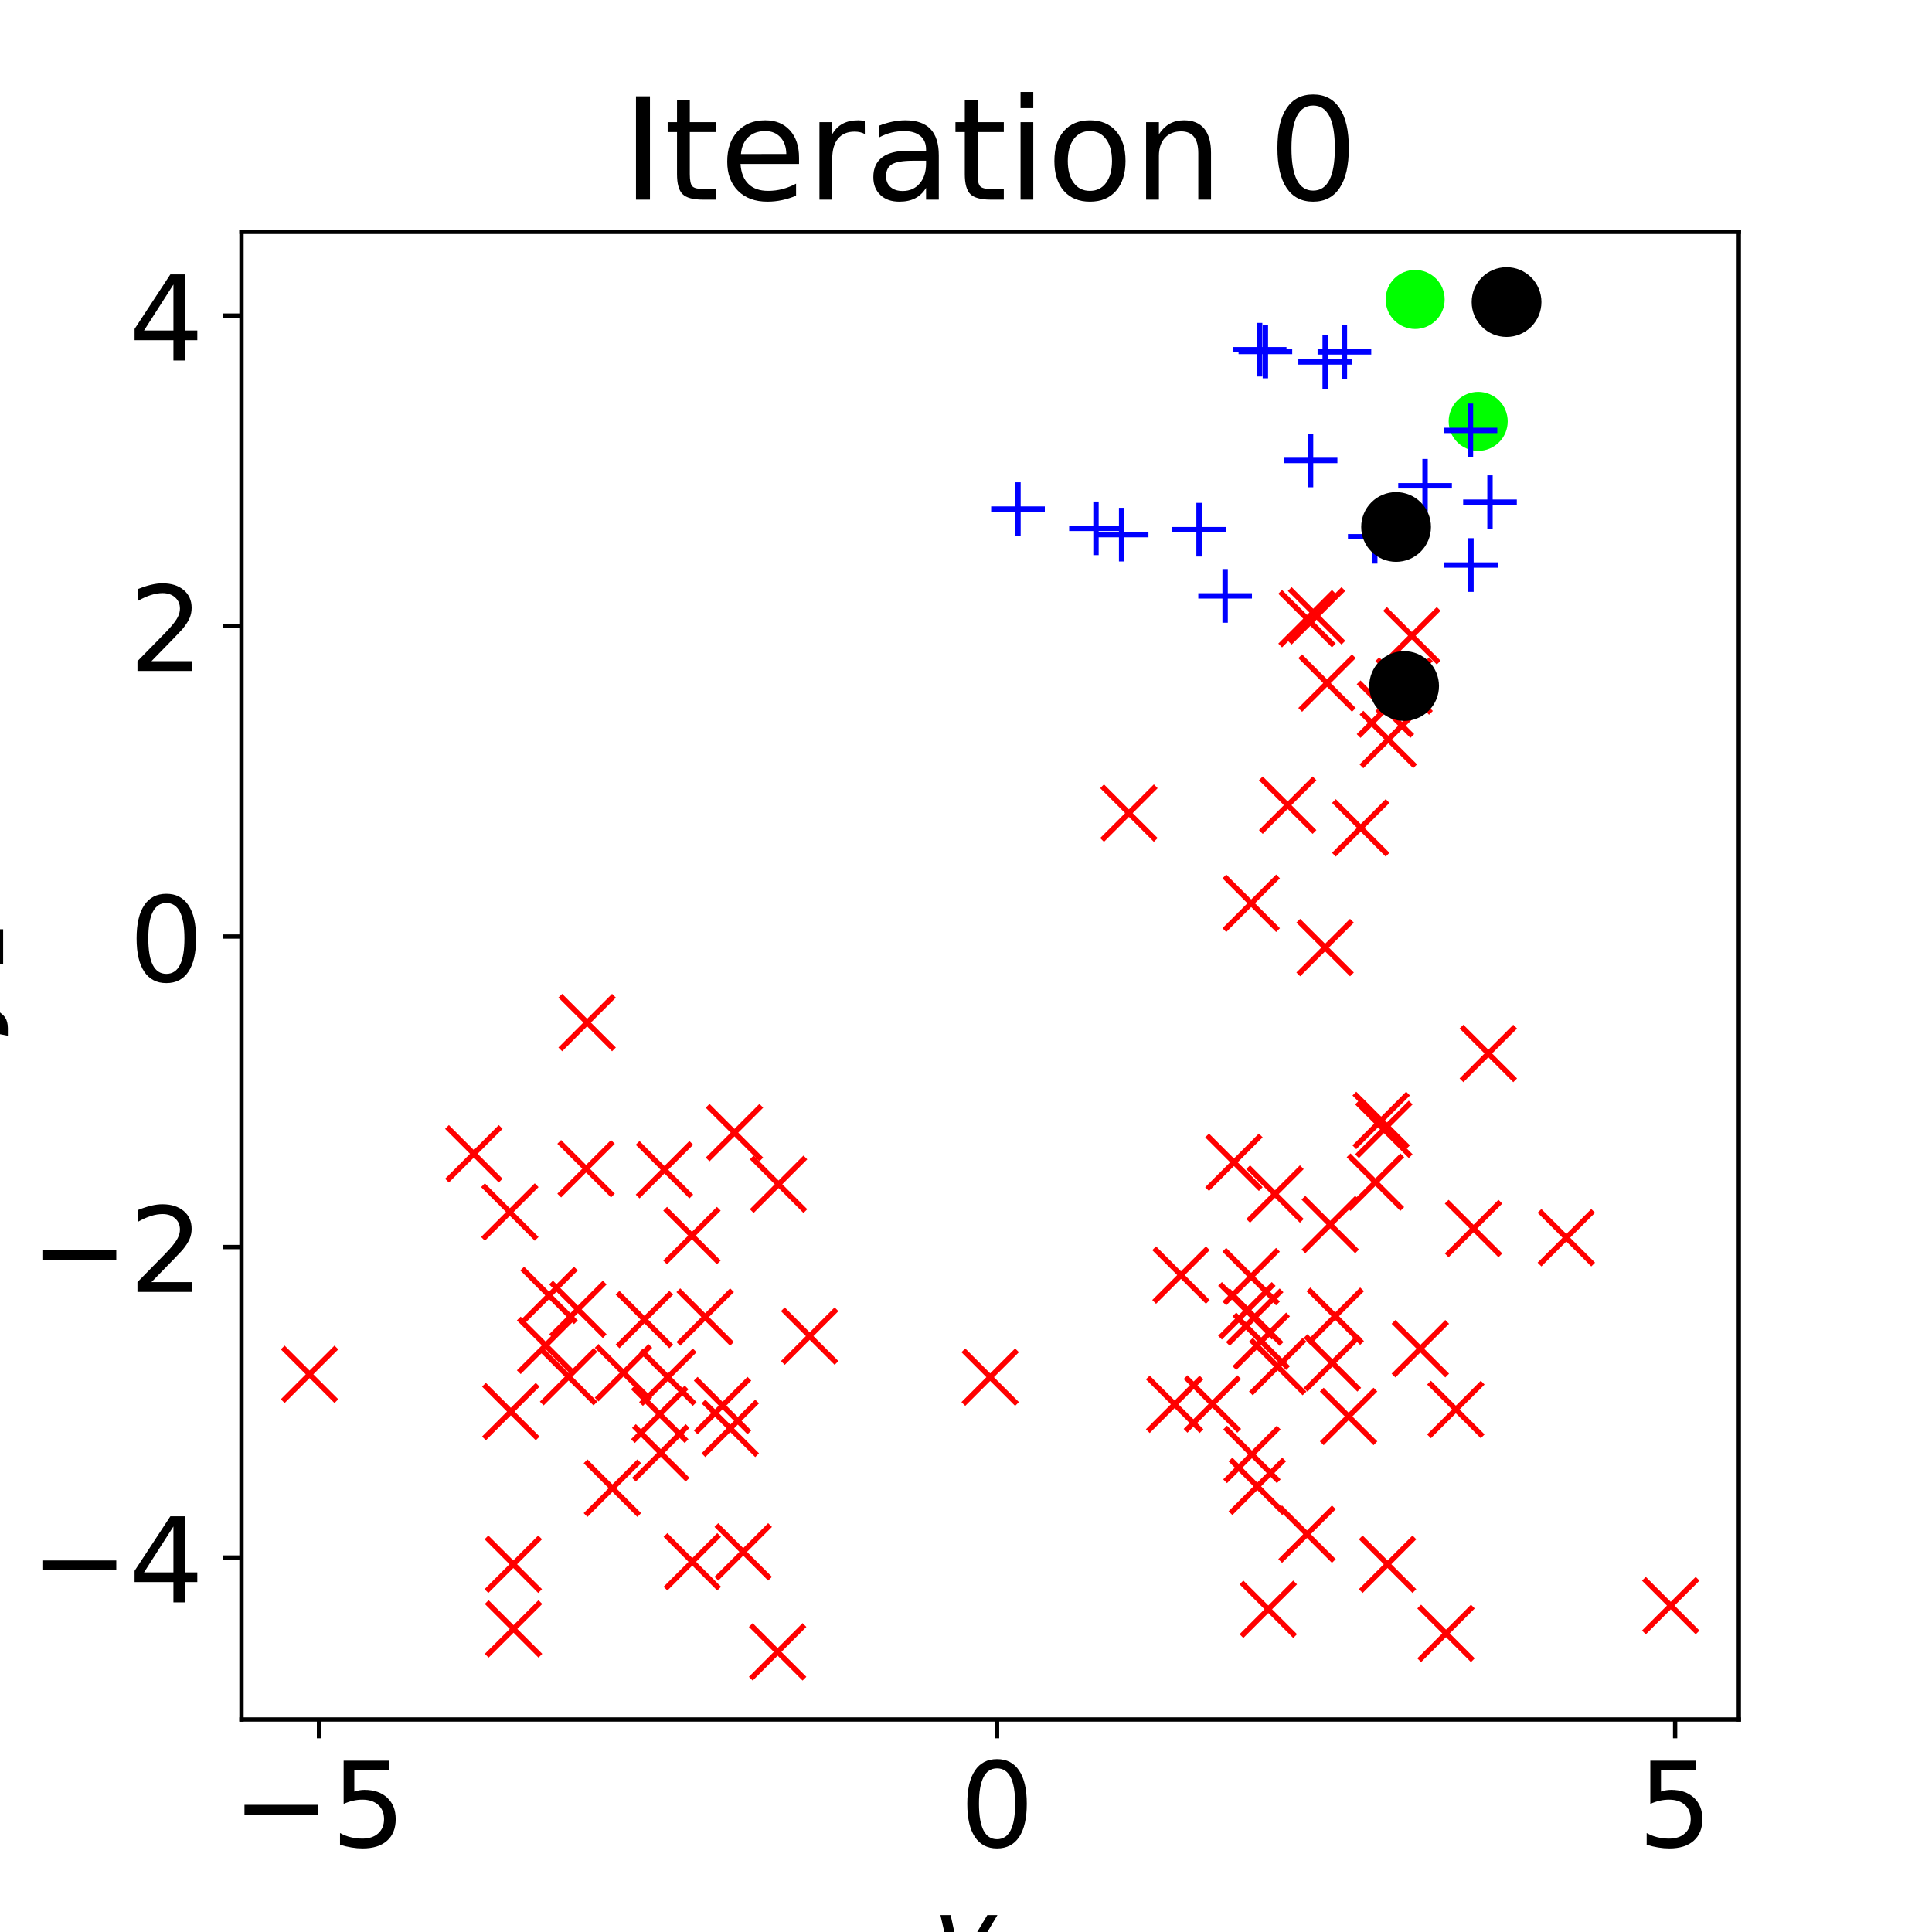
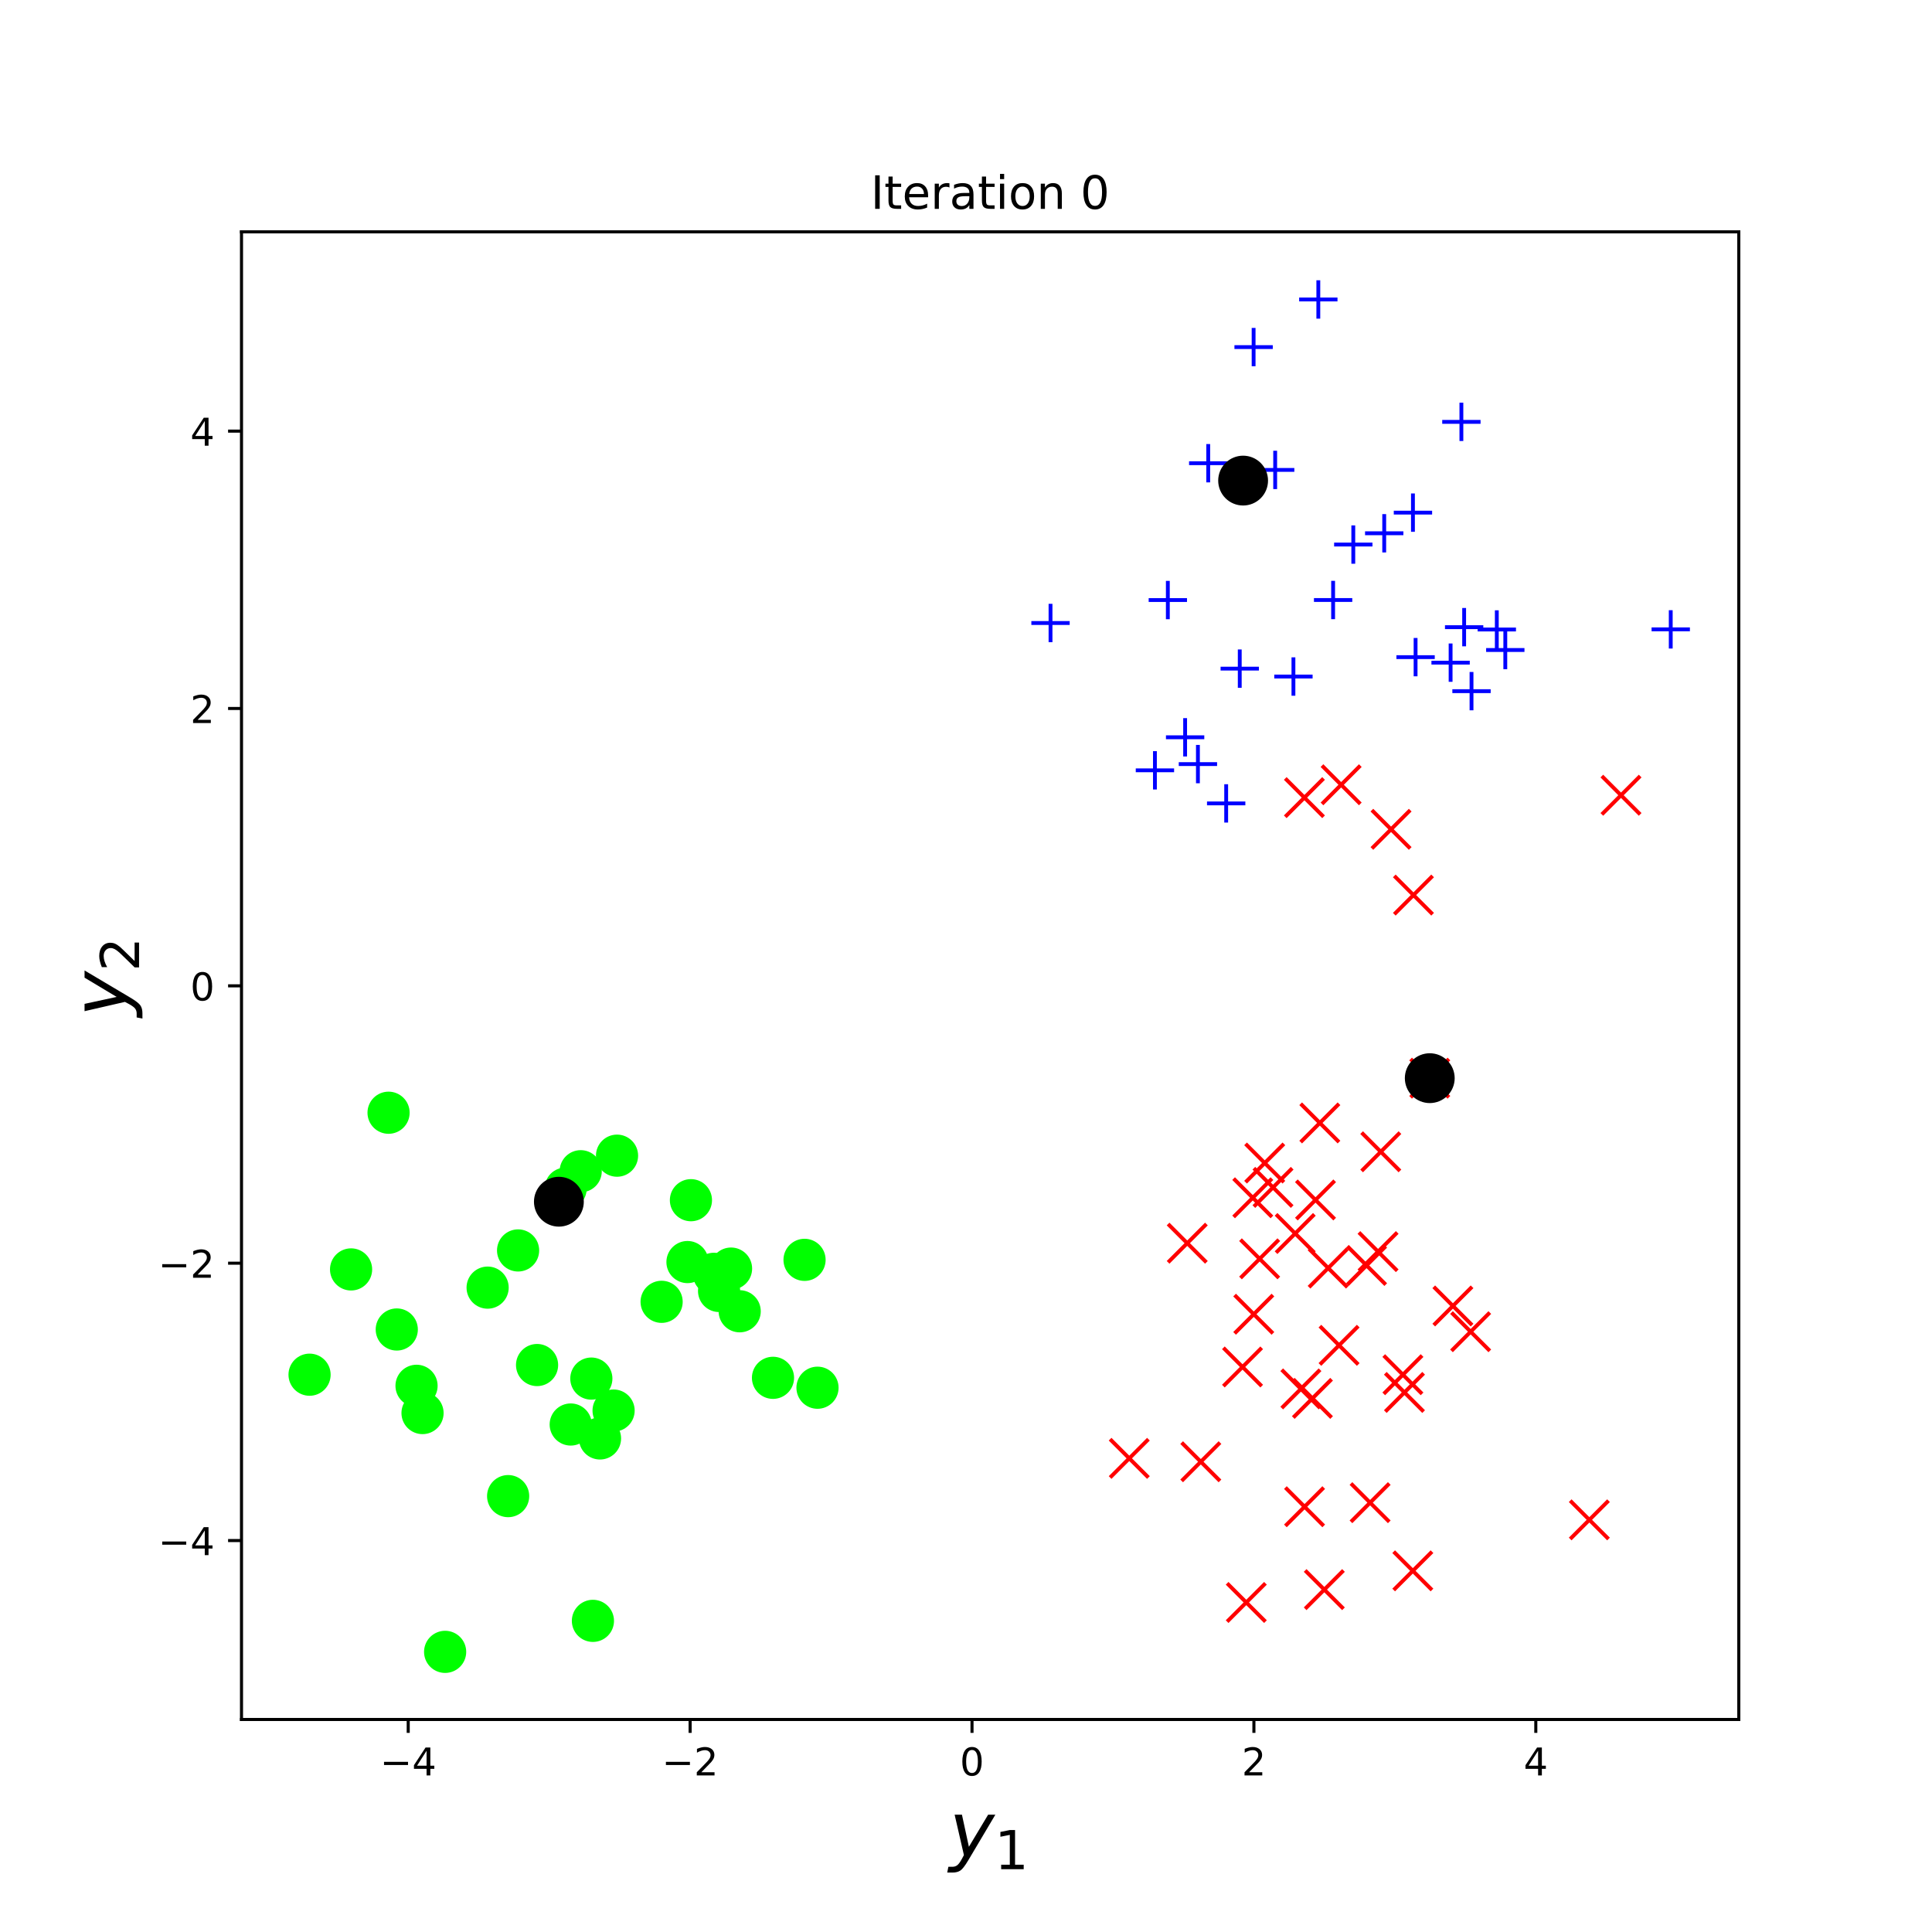
- <svg xmlns="http://www.w3.org/2000/svg" xmlns:xlink="http://www.w3.org/1999/xlink" width="360pt" height="360pt" viewBox="0 0 360 360" version="1.1">
+ <svg xmlns="http://www.w3.org/2000/svg" xmlns:xlink="http://www.w3.org/1999/xlink" width="504pt" height="504pt" viewBox="0 0 504 504" version="1.1">
  <defs>
    <style type="text/css">*{stroke-linejoin: round; stroke-linecap: butt}</style>
  </defs>
  <g id="figure_1">
    <g id="patch_1">
-       <path d="M 0 360  L 360 360  L 360 0  L 0 0  L 0 360  z " style="fill: none" />
+       <path d="M 0 504  L 504 504  L 504 0  L 0 0  L 0 504  z " style="fill: none" />
    </g>
    <g id="axes_1">
      <g id="patch_2">
-         <path d="M 45 320.4  L 324 320.4  L 324 43.2  L 45 43.2  L 45 320.4  z " style="fill: none" />
+         <path d="M 63 448.56  L 453.6 448.56  L 453.6 60.48  L 63 60.48  L 63 448.56  z " style="fill: none" />
      </g>
      <g id="matplotlib.axis_1">
        <g id="xtick_1">
          <g id="line2d_1">
            <defs>
-               <path id="mc9686adc6a" d="M 0 0  L 0 3.5  " style="stroke: #000000; stroke-width: 0.8" />
+               <path id="m68a449ca49" d="M 0 0  L 0 3.5  " style="stroke: #000000; stroke-width: 0.8" />
            </defs>
            <g>
-               <use xlink:href="#mc9686adc6a" x="59.441" y="320.4" style="stroke: #000000; stroke-width: 0.8" />
+               <use xlink:href="#m68a449ca49" x="106.492" y="448.56" style="stroke: #000000; stroke-width: 0.8" />
            </g>
          </g>
          <g id="text_1">
-             <g transform="translate(43.22472 344.1166) scale(0.22 -0.22)">
+             <g transform="translate(99.12061 463.1584) scale(0.1 -0.1)">
              <defs>
                <path id="DejaVuSans-2212" d="M 678 2272  L 4684 2272  L 4684 1741  L 678 1741  L 678 2272  z " transform="scale(0.015625)" />
-                 <path id="DejaVuSans-35" d="M 691 4666  L 3169 4666  L 3169 4134  L 1269 4134  L 1269 2991  Q 1406 3038 1543 3061  Q 1681 3084 1819 3084  Q 2600 3084 3056 2656  Q 3513 2228 3513 1497  Q 3513 744 3044 326  Q 2575 -91 1722 -91  Q 1428 -91 1123 -41  Q 819 9 494 109  L 494 744  Q 775 591 1075 516  Q 1375 441 1709 441  Q 2250 441 2565 725  Q 2881 1009 2881 1497  Q 2881 1984 2565 2268  Q 2250 2553 1709 2553  Q 1456 2553 1204 2497  Q 953 2441 691 2322  L 691 4666  z " transform="scale(0.015625)" />
+                 <path id="DejaVuSans-34" d="M 2419 4116  L 825 1625  L 2419 1625  L 2419 4116  z M 2253 4666  L 3047 4666  L 3047 1625  L 3713 1625  L 3713 1100  L 3047 1100  L 3047 0  L 2419 0  L 2419 1100  L 313 1100  L 313 1709  L 2253 4666  z " transform="scale(0.015625)" />
              </defs>
              <use xlink:href="#DejaVuSans-2212" />
-               <use xlink:href="#DejaVuSans-35" x="83.789" />
+               <use xlink:href="#DejaVuSans-34" x="83.789" />
            </g>
          </g>
        </g>
        <g id="xtick_2">
          <g id="line2d_2">
            <g>
-               <use xlink:href="#mc9686adc6a" x="185.788" y="320.4" style="stroke: #000000; stroke-width: 0.8" />
+               <use xlink:href="#m68a449ca49" x="180.03" y="448.56" style="stroke: #000000; stroke-width: 0.8" />
            </g>
          </g>
          <g id="text_2">
-             <g transform="translate(178.789 344.1166) scale(0.22 -0.22)">
+             <g transform="translate(172.6587 463.1584) scale(0.1 -0.1)">
+               <defs>
+                 <path id="DejaVuSans-32" d="M 1228 531  L 3431 531  L 3431 0  L 469 0  L 469 531  Q 828 903 1448 1529  Q 2069 2156 2228 2338  Q 2531 2678 2651 2914  Q 2772 3150 2772 3378  Q 2772 3750 2511 3984  Q 2250 4219 1831 4219  Q 1534 4219 1204 4116  Q 875 4013 500 3803  L 500 4441  Q 881 4594 1212 4672  Q 1544 4750 1819 4750  Q 2544 4750 2975 4387  Q 3406 4025 3406 3419  Q 3406 3131 3298 2873  Q 3191 2616 2906 2266  Q 2828 2175 2409 1742  Q 1991 1309 1228 531  z " transform="scale(0.015625)" />
+               </defs>
+               <use xlink:href="#DejaVuSans-2212" />
+               <use xlink:href="#DejaVuSans-32" x="83.789" />
+             </g>
+           </g>
+         </g>
+         <g id="xtick_3">
+           <g id="line2d_3">
+             <g>
+               <use xlink:href="#m68a449ca49" x="253.568" y="448.56" style="stroke: #000000; stroke-width: 0.8" />
+             </g>
+           </g>
+           <g id="text_3">
+             <g transform="translate(250.3866 463.1584) scale(0.1 -0.1)">
              <defs>
                <path id="DejaVuSans-30" d="M 2034 4250  Q 1547 4250 1301 3770  Q 1056 3291 1056 2328  Q 1056 1369 1301 889  Q 1547 409 2034 409  Q 2525 409 2770 889  Q 3016 1369 3016 2328  Q 3016 3291 2770 3770  Q 2525 4250 2034 4250  z M 2034 4750  Q 2819 4750 3233 4129  Q 3647 3509 3647 2328  Q 3647 1150 3233 529  Q 2819 -91 2034 -91  Q 1250 -91 836 529  Q 422 1150 422 2328  Q 422 3509 836 4129  Q 1250 4750 2034 4750  z " transform="scale(0.015625)" />
              </defs>
              <use xlink:href="#DejaVuSans-30" />
            </g>
          </g>
        </g>
-         <g id="xtick_3">
-           <g id="line2d_3">
-             <g>
-               <use xlink:href="#mc9686adc6a" x="312.134" y="320.4" style="stroke: #000000; stroke-width: 0.8" />
-             </g>
-           </g>
-           <g id="text_3">
-             <g transform="translate(305.1356 344.1166) scale(0.22 -0.22)">
-               <use xlink:href="#DejaVuSans-35" />
-             </g>
-           </g>
-         </g>
-         <g id="text_4">
-           <g transform="translate(173.8 367.8481) scale(0.2 -0.2)">
+         <g id="xtick_4">
+           <g id="line2d_4">
+             <g>
+               <use xlink:href="#m68a449ca49" x="327.106" y="448.56" style="stroke: #000000; stroke-width: 0.8" />
+             </g>
+           </g>
+           <g id="text_4">
+             <g transform="translate(323.9247 463.1584) scale(0.1 -0.1)">
+               <use xlink:href="#DejaVuSans-32" />
+             </g>
+           </g>
+         </g>
+         <g id="xtick_5">
+           <g id="line2d_5">
+             <g>
+               <use xlink:href="#m68a449ca49" x="400.644" y="448.56" style="stroke: #000000; stroke-width: 0.8" />
+             </g>
+           </g>
+           <g id="text_5">
+             <g transform="translate(397.4627 463.1584) scale(0.1 -0.1)">
+               <use xlink:href="#DejaVuSans-34" />
+             </g>
+           </g>
+         </g>
+         <g id="text_6">
+           <g transform="translate(247.6 484.3944) scale(0.2 -0.2)">
            <defs>
              <path id="DejaVuSans-Oblique-79" d="M 1588 -325  Q 1188 -997 936 -1164  Q 684 -1331 294 -1331  L -159 -1331  L -63 -850  L 269 -850  Q 509 -850 678 -719  Q 847 -588 1056 -206  L 1234 128  L 459 3500  L 1069 3500  L 1650 819  L 3256 3500  L 3859 3500  L 1588 -325  z " transform="scale(0.015625)" />
              <path id="DejaVuSans-31" d="M 794 531  L 1825 531  L 1825 4091  L 703 3866  L 703 4441  L 1819 4666  L 2450 4666  L 2450 531  L 3481 531  L 3481 0  L 794 0  L 794 531  z " transform="scale(0.015625)" />
            </defs>
            <use xlink:href="#DejaVuSans-Oblique-79" transform="translate(0 0.3125)" />
            <use xlink:href="#DejaVuSans-31" transform="translate(59.17969 -16.09375) scale(0.7)" />
          </g>
        </g>
      </g>
      <g id="matplotlib.axis_2">
        <g id="ytick_1">
-           <g id="line2d_4">
+           <g id="line2d_6">
            <defs>
-               <path id="md64acacab9" d="M 0 0  L -3.5 0  " style="stroke: #000000; stroke-width: 0.8" />
+               <path id="mbab96067d5" d="M 0 0  L -3.5 0  " style="stroke: #000000; stroke-width: 0.8" />
            </defs>
            <g>
-               <use xlink:href="#md64acacab9" x="45" y="290.222" style="stroke: #000000; stroke-width: 0.8" />
-             </g>
-           </g>
-           <g id="text_5">
-             <g transform="translate(5.567188 298.5804) scale(0.22 -0.22)">
-               <defs>
-                 <path id="DejaVuSans-34" d="M 2419 4116  L 825 1625  L 2419 1625  L 2419 4116  z M 2253 4666  L 3047 4666  L 3047 1625  L 3713 1625  L 3713 1100  L 3047 1100  L 3047 0  L 2419 0  L 2419 1100  L 313 1100  L 313 1709  L 2253 4666  z " transform="scale(0.015625)" />
-               </defs>
+               <use xlink:href="#mbab96067d5" x="63" y="401.885" style="stroke: #000000; stroke-width: 0.8" />
+             </g>
+           </g>
+           <g id="text_7">
+             <g transform="translate(41.25781 405.6845) scale(0.1 -0.1)">
              <use xlink:href="#DejaVuSans-2212" />
              <use xlink:href="#DejaVuSans-34" x="83.789" />
            </g>
          </g>
        </g>
        <g id="ytick_2">
-           <g id="line2d_5">
-             <g>
-               <use xlink:href="#md64acacab9" x="45" y="232.369" style="stroke: #000000; stroke-width: 0.8" />
-             </g>
-           </g>
-           <g id="text_6">
-             <g transform="translate(5.567188 240.727) scale(0.22 -0.22)">
-               <defs>
-                 <path id="DejaVuSans-32" d="M 1228 531  L 3431 531  L 3431 0  L 469 0  L 469 531  Q 828 903 1448 1529  Q 2069 2156 2228 2338  Q 2531 2678 2651 2914  Q 2772 3150 2772 3378  Q 2772 3750 2511 3984  Q 2250 4219 1831 4219  Q 1534 4219 1204 4116  Q 875 4013 500 3803  L 500 4441  Q 881 4594 1212 4672  Q 1544 4750 1819 4750  Q 2544 4750 2975 4387  Q 3406 4025 3406 3419  Q 3406 3131 3298 2873  Q 3191 2616 2906 2266  Q 2828 2175 2409 1742  Q 1991 1309 1228 531  z " transform="scale(0.015625)" />
-               </defs>
+           <g id="line2d_7">
+             <g>
+               <use xlink:href="#mbab96067d5" x="63" y="329.53" style="stroke: #000000; stroke-width: 0.8" />
+             </g>
+           </g>
+           <g id="text_8">
+             <g transform="translate(41.25781 333.3295) scale(0.1 -0.1)">
              <use xlink:href="#DejaVuSans-2212" />
              <use xlink:href="#DejaVuSans-32" x="83.789" />
            </g>
          </g>
        </g>
        <g id="ytick_3">
-           <g id="line2d_6">
-             <g>
-               <use xlink:href="#md64acacab9" x="45" y="174.515" style="stroke: #000000; stroke-width: 0.8" />
-             </g>
-           </g>
-           <g id="text_7">
-             <g transform="translate(24.0025 182.8737) scale(0.22 -0.22)">
+           <g id="line2d_8">
+             <g>
+               <use xlink:href="#mbab96067d5" x="63" y="257.175" style="stroke: #000000; stroke-width: 0.8" />
+             </g>
+           </g>
+           <g id="text_9">
+             <g transform="translate(49.6375 260.9744) scale(0.1 -0.1)">
              <use xlink:href="#DejaVuSans-30" />
            </g>
          </g>
        </g>
        <g id="ytick_4">
-           <g id="line2d_7">
-             <g>
-               <use xlink:href="#md64acacab9" x="45" y="116.662" style="stroke: #000000; stroke-width: 0.8" />
-             </g>
-           </g>
-           <g id="text_8">
-             <g transform="translate(24.0025 125.0204) scale(0.22 -0.22)">
+           <g id="line2d_9">
+             <g>
+               <use xlink:href="#mbab96067d5" x="63" y="184.82" style="stroke: #000000; stroke-width: 0.8" />
+             </g>
+           </g>
+           <g id="text_10">
+             <g transform="translate(49.6375 188.6193) scale(0.1 -0.1)">
              <use xlink:href="#DejaVuSans-32" />
            </g>
          </g>
        </g>
        <g id="ytick_5">
-           <g id="line2d_8">
-             <g>
-               <use xlink:href="#md64acacab9" x="45" y="58.809" style="stroke: #000000; stroke-width: 0.8" />
-             </g>
-           </g>
-           <g id="text_9">
-             <g transform="translate(24.0025 67.16709) scale(0.22 -0.22)">
+           <g id="line2d_10">
+             <g>
+               <use xlink:href="#mbab96067d5" x="63" y="112.465" style="stroke: #000000; stroke-width: 0.8" />
+             </g>
+           </g>
+           <g id="text_11">
+             <g transform="translate(49.6375 116.2642) scale(0.1 -0.1)">
              <use xlink:href="#DejaVuSans-34" />
            </g>
          </g>
        </g>
-         <g id="text_10">
-           <g transform="translate(-2.632812 192.5) rotate(-90) scale(0.2 -0.2)">
+         <g id="text_12">
+           <g transform="translate(33.05781 265.22) rotate(-90) scale(0.2 -0.2)">
            <use xlink:href="#DejaVuSans-Oblique-79" transform="translate(0 0.3125)" />
            <use xlink:href="#DejaVuSans-32" transform="translate(59.17969 -16.09375) scale(0.7)" />
          </g>
        </g>
      </g>
-       <g id="line2d_9">
-         <defs>
-           <path id="mb6b4293a25" d="M -5 5  L 5 -5  M -5 -5  L 5 5  " style="stroke: #ff0000" />
-         </defs>
-         <g clip-path="url(#pc8600e1169)">
-           <use xlink:href="#mb6b4293a25" x="261.636" y="127.83" style="fill: #ff0000; stroke: #ff0000" />
-           <use xlink:href="#mb6b4293a25" x="258.158" y="132.143" style="fill: #ff0000; stroke: #ff0000" />
-           <use xlink:href="#mb6b4293a25" x="210.356" y="151.513" style="fill: #ff0000; stroke: #ff0000" />
-           <use xlink:href="#mb6b4293a25" x="247.271" y="127.28" style="fill: #ff0000; stroke: #ff0000" />
-           <use xlink:href="#mb6b4293a25" x="245.322" y="114.757" style="fill: #ff0000; stroke: #ff0000" />
-           <use xlink:href="#mb6b4293a25" x="253.554" y="154.261" style="fill: #ff0000; stroke: #ff0000" />
-           <use xlink:href="#mb6b4293a25" x="243.54" y="115.281" style="fill: #ff0000; stroke: #ff0000" />
-           <use xlink:href="#mb6b4293a25" x="233.144" y="168.311" style="fill: #ff0000; stroke: #ff0000" />
-           <use xlink:href="#mb6b4293a25" x="258.686" y="137.788" style="fill: #ff0000; stroke: #ff0000" />
-           <use xlink:href="#mb6b4293a25" x="239.939" y="150.033" style="fill: #ff0000; stroke: #ff0000" />
-           <use xlink:href="#mb6b4293a25" x="263.077" y="118.462" style="fill: #ff0000; stroke: #ff0000" />
-           <use xlink:href="#mb6b4293a25" x="123.812" y="217.96" style="fill: #ff0000; stroke: #ff0000" />
-           <use xlink:href="#mb6b4293a25" x="102.306" y="241.382" style="fill: #ff0000; stroke: #ff0000" />
-           <use xlink:href="#mb6b4293a25" x="144.901" y="307.8" style="fill: #ff0000; stroke: #ff0000" />
-           <use xlink:href="#mb6b4293a25" x="95.644" y="291.47" style="fill: #ff0000; stroke: #ff0000" />
-           <use xlink:href="#mb6b4293a25" x="131.397" y="245.411" style="fill: #ff0000; stroke: #ff0000" />
-           <use xlink:href="#mb6b4293a25" x="136.076" y="266.155" style="fill: #ff0000; stroke: #ff0000" />
-           <use xlink:href="#mb6b4293a25" x="122.932" y="263.53" style="fill: #ff0000; stroke: #ff0000" />
-           <use xlink:href="#mb6b4293a25" x="88.292" y="214.993" style="fill: #ff0000; stroke: #ff0000" />
-           <use xlink:href="#mb6b4293a25" x="114.112" y="277.297" style="fill: #ff0000; stroke: #ff0000" />
-           <use xlink:href="#mb6b4293a25" x="136.856" y="211.048" style="fill: #ff0000; stroke: #ff0000" />
-           <use xlink:href="#mb6b4293a25" x="150.872" y="248.964" style="fill: #ff0000; stroke: #ff0000" />
-           <use xlink:href="#mb6b4293a25" x="116.173" y="255.789" style="fill: #ff0000; stroke: #ff0000" />
-           <use xlink:href="#mb6b4293a25" x="94.995" y="225.846" style="fill: #ff0000; stroke: #ff0000" />
-           <use xlink:href="#mb6b4293a25" x="109.403" y="190.54" style="fill: #ff0000; stroke: #ff0000" />
-           <use xlink:href="#mb6b4293a25" x="134.636" y="261.907" style="fill: #ff0000; stroke: #ff0000" />
-           <use xlink:href="#mb6b4293a25" x="123.122" y="270.72" style="fill: #ff0000; stroke: #ff0000" />
-           <use xlink:href="#mb6b4293a25" x="107.68" y="243.982" style="fill: #ff0000; stroke: #ff0000" />
-           <use xlink:href="#mb6b4293a25" x="129.002" y="291.018" style="fill: #ff0000; stroke: #ff0000" />
-           <use xlink:href="#mb6b4293a25" x="101.668" y="250.689" style="fill: #ff0000; stroke: #ff0000" />
-           <use xlink:href="#mb6b4293a25" x="95.182" y="263.027" style="fill: #ff0000; stroke: #ff0000" />
-           <use xlink:href="#mb6b4293a25" x="57.682" y="256.084" style="fill: #ff0000; stroke: #ff0000" />
-           <use xlink:href="#mb6b4293a25" x="105.947" y="256.53" style="fill: #ff0000; stroke: #ff0000" />
-           <use xlink:href="#mb6b4293a25" x="120.073" y="245.883" style="fill: #ff0000; stroke: #ff0000" />
-           <use xlink:href="#mb6b4293a25" x="109.203" y="217.775" style="fill: #ff0000; stroke: #ff0000" />
-           <use xlink:href="#mb6b4293a25" x="184.504" y="256.614" style="fill: #ff0000; stroke: #ff0000" />
-           <use xlink:href="#mb6b4293a25" x="138.487" y="289.168" style="fill: #ff0000; stroke: #ff0000" />
-           <use xlink:href="#mb6b4293a25" x="145.071" y="220.672" style="fill: #ff0000; stroke: #ff0000" />
-           <use xlink:href="#mb6b4293a25" x="95.691" y="303.522" style="fill: #ff0000; stroke: #ff0000" />
-           <use xlink:href="#mb6b4293a25" x="128.937" y="230.235" style="fill: #ff0000; stroke: #ff0000" />
-           <use xlink:href="#mb6b4293a25" x="124.442" y="256.62" style="fill: #ff0000; stroke: #ff0000" />
-           <use xlink:href="#mb6b4293a25" x="218.877" y="261.674" style="fill: #ff0000; stroke: #ff0000" />
-           <use xlink:href="#mb6b4293a25" x="243.542" y="285.868" style="fill: #ff0000; stroke: #ff0000" />
-           <use xlink:href="#mb6b4293a25" x="274.57" y="228.919" style="fill: #ff0000; stroke: #ff0000" />
-           <use xlink:href="#mb6b4293a25" x="248.802" y="245.255" style="fill: #ff0000; stroke: #ff0000" />
-           <use xlink:href="#mb6b4293a25" x="264.661" y="251.314" style="fill: #ff0000; stroke: #ff0000" />
-           <use xlink:href="#mb6b4293a25" x="220.057" y="237.594" style="fill: #ff0000; stroke: #ff0000" />
-           <use xlink:href="#mb6b4293a25" x="257.365" y="208.776" style="fill: #ff0000; stroke: #ff0000" />
-           <use xlink:href="#mb6b4293a25" x="256.289" y="220.276" style="fill: #ff0000; stroke: #ff0000" />
-           <use xlink:href="#mb6b4293a25" x="237.575" y="222.49" style="fill: #ff0000; stroke: #ff0000" />
-           <use xlink:href="#mb6b4293a25" x="258.554" y="291.471" style="fill: #ff0000; stroke: #ff0000" />
-           <use xlink:href="#mb6b4293a25" x="246.913" y="176.567" style="fill: #ff0000; stroke: #ff0000" />
-           <use xlink:href="#mb6b4293a25" x="232.33" y="244.249" style="fill: #ff0000; stroke: #ff0000" />
-           <use xlink:href="#mb6b4293a25" x="238.079" y="254.648" style="fill: #ff0000; stroke: #ff0000" />
-           <use xlink:href="#mb6b4293a25" x="235.009" y="249.928" style="fill: #ff0000; stroke: #ff0000" />
-           <use xlink:href="#mb6b4293a25" x="234.279" y="276.954" style="fill: #ff0000; stroke: #ff0000" />
-           <use xlink:href="#mb6b4293a25" x="251.291" y="263.934" style="fill: #ff0000; stroke: #ff0000" />
-           <use xlink:href="#mb6b4293a25" x="277.327" y="196.296" style="fill: #ff0000; stroke: #ff0000" />
-           <use xlink:href="#mb6b4293a25" x="229.924" y="216.572" style="fill: #ff0000; stroke: #ff0000" />
-           <use xlink:href="#mb6b4293a25" x="233.8" y="245.432" style="fill: #ff0000; stroke: #ff0000" />
-           <use xlink:href="#mb6b4293a25" x="233.276" y="271.009" style="fill: #ff0000; stroke: #ff0000" />
-           <use xlink:href="#mb6b4293a25" x="311.318" y="299.179" style="fill: #ff0000; stroke: #ff0000" />
-           <use xlink:href="#mb6b4293a25" x="257.86" y="210.439" style="fill: #ff0000; stroke: #ff0000" />
-           <use xlink:href="#mb6b4293a25" x="233.131" y="237.88" style="fill: #ff0000; stroke: #ff0000" />
-           <use xlink:href="#mb6b4293a25" x="247.867" y="228.176" style="fill: #ff0000; stroke: #ff0000" />
-           <use xlink:href="#mb6b4293a25" x="291.86" y="230.631" style="fill: #ff0000; stroke: #ff0000" />
-           <use xlink:href="#mb6b4293a25" x="225.909" y="261.612" style="fill: #ff0000; stroke: #ff0000" />
-           <use xlink:href="#mb6b4293a25" x="236.327" y="299.861" style="fill: #ff0000; stroke: #ff0000" />
-           <use xlink:href="#mb6b4293a25" x="271.274" y="262.638" style="fill: #ff0000; stroke: #ff0000" />
-           <use xlink:href="#mb6b4293a25" x="248.276" y="253.954" style="fill: #ff0000; stroke: #ff0000" />
-           <use xlink:href="#mb6b4293a25" x="269.444" y="304.357" style="fill: #ff0000; stroke: #ff0000" />
-         </g>
-       </g>
-       <g id="line2d_10">
-         <defs>
-           <path id="m83e5c4aad0" d="M 0 5  C 1.326 5 2.598 4.473 3.536 3.536  C 4.473 2.598 5 1.326 5 0  C 5 -1.326 4.473 -2.598 3.536 -3.536  C 2.598 -4.473 1.326 -5 0 -5  C -1.326 -5 -2.598 -4.473 -3.536 -3.536  C -4.473 -2.598 -5 -1.326 -5 0  C -5 1.326 -4.473 2.598 -3.536 3.536  C -2.598 4.473 -1.326 5 0 5  z " style="stroke: #00ff00" />
-         </defs>
-         <g clip-path="url(#pc8600e1169)">
-           <use xlink:href="#m83e5c4aad0" x="280.725" y="56.287" style="fill: #00ff00; stroke: #00ff00" />
-           <use xlink:href="#m83e5c4aad0" x="263.691" y="55.8" style="fill: #00ff00; stroke: #00ff00" />
-           <use xlink:href="#m83e5c4aad0" x="275.44" y="78.517" style="fill: #00ff00; stroke: #00ff00" />
-         </g>
-       </g>
      <g id="line2d_11">
        <defs>
-           <path id="m7be8535337" d="M -5 0  L 5 0  M 0 5  L 0 -5  " style="stroke: #0000ff" />
+           <path id="m2c6de97a08" d="M -5 5  L 5 -5  M -5 -5  L 5 5  " style="stroke: #ff0000" />
        </defs>
-         <g clip-path="url(#pc8600e1169)">
-           <use xlink:href="#m7be8535337" x="189.688" y="94.861" style="fill: #0000ff; stroke: #0000ff" />
-           <use xlink:href="#m7be8535337" x="277.638" y="93.57" style="fill: #0000ff; stroke: #0000ff" />
-           <use xlink:href="#m7be8535337" x="228.283" y="111.031" style="fill: #0000ff; stroke: #0000ff" />
-           <use xlink:href="#m7be8535337" x="235.785" y="65.488" style="fill: #0000ff; stroke: #0000ff" />
-           <use xlink:href="#m7be8535337" x="204.221" y="98.443" style="fill: #0000ff; stroke: #0000ff" />
-           <use xlink:href="#m7be8535337" x="273.998" y="80.196" style="fill: #0000ff; stroke: #0000ff" />
-           <use xlink:href="#m7be8535337" x="234.718" y="65.161" style="fill: #0000ff; stroke: #0000ff" />
-           <use xlink:href="#m7be8535337" x="265.54" y="90.513" style="fill: #0000ff; stroke: #0000ff" />
-           <use xlink:href="#m7be8535337" x="256.17" y="100.01" style="fill: #0000ff; stroke: #0000ff" />
-           <use xlink:href="#m7be8535337" x="260.139" y="98.191" style="fill: #0000ff; stroke: #0000ff" />
-           <use xlink:href="#m7be8535337" x="244.204" y="85.796" style="fill: #0000ff; stroke: #0000ff" />
-           <use xlink:href="#m7be8535337" x="274.097" y="105.282" style="fill: #0000ff; stroke: #0000ff" />
-           <use xlink:href="#m7be8535337" x="250.512" y="65.572" style="fill: #0000ff; stroke: #0000ff" />
-           <use xlink:href="#m7be8535337" x="208.998" y="99.619" style="fill: #0000ff; stroke: #0000ff" />
-           <use xlink:href="#m7be8535337" x="246.925" y="67.437" style="fill: #0000ff; stroke: #0000ff" />
-           <use xlink:href="#m7be8535337" x="223.424" y="98.696" style="fill: #0000ff; stroke: #0000ff" />
+         <g clip-path="url(#p1562238b38)">
+           <use xlink:href="#m2c6de97a08" x="422.868" y="207.451" style="fill: #ff0000; stroke: #ff0000" />
+           <use xlink:href="#m2c6de97a08" x="340.282" y="208.075" style="fill: #ff0000; stroke: #ff0000" />
+           <use xlink:href="#m2c6de97a08" x="368.727" y="233.499" style="fill: #ff0000; stroke: #ff0000" />
+           <use xlink:href="#m2c6de97a08" x="362.883" y="216.34" style="fill: #ff0000; stroke: #ff0000" />
+           <use xlink:href="#m2c6de97a08" x="349.864" y="204.72" style="fill: #ff0000; stroke: #ff0000" />
+           <use xlink:href="#m2c6de97a08" x="343.177" y="313.03" style="fill: #ff0000; stroke: #ff0000" />
+           <use xlink:href="#m2c6de97a08" x="329.929" y="303.399" style="fill: #ff0000; stroke: #ff0000" />
+           <use xlink:href="#m2c6de97a08" x="359.493" y="326.508" style="fill: #ff0000; stroke: #ff0000" />
+           <use xlink:href="#m2c6de97a08" x="326.811" y="312.461" style="fill: #ff0000; stroke: #ff0000" />
+           <use xlink:href="#m2c6de97a08" x="327.068" y="342.84" style="fill: #ff0000; stroke: #ff0000" />
+           <use xlink:href="#m2c6de97a08" x="349.322" y="350.949" style="fill: #ff0000; stroke: #ff0000" />
+           <use xlink:href="#m2c6de97a08" x="328.606" y="328.388" style="fill: #ff0000; stroke: #ff0000" />
+           <use xlink:href="#m2c6de97a08" x="372.982" y="281.261" style="fill: #ff0000; stroke: #ff0000" />
+           <use xlink:href="#m2c6de97a08" x="342.373" y="364.794" style="fill: #ff0000; stroke: #ff0000" />
+           <use xlink:href="#m2c6de97a08" x="357.422" y="392.001" style="fill: #ff0000; stroke: #ff0000" />
+           <use xlink:href="#m2c6de97a08" x="294.593" y="380.44" style="fill: #ff0000; stroke: #ff0000" />
+           <use xlink:href="#m2c6de97a08" x="337.881" y="321.783" style="fill: #ff0000; stroke: #ff0000" />
+           <use xlink:href="#m2c6de97a08" x="366.382" y="363.246" style="fill: #ff0000; stroke: #ff0000" />
+           <use xlink:href="#m2c6de97a08" x="313.257" y="381.326" style="fill: #ff0000; stroke: #ff0000" />
+           <use xlink:href="#m2c6de97a08" x="339.362" y="362.32" style="fill: #ff0000; stroke: #ff0000" />
+           <use xlink:href="#m2c6de97a08" x="325.119" y="418.034" style="fill: #ff0000; stroke: #ff0000" />
+           <use xlink:href="#m2c6de97a08" x="345.472" y="414.684" style="fill: #ff0000; stroke: #ff0000" />
+           <use xlink:href="#m2c6de97a08" x="309.716" y="324.311" style="fill: #ff0000; stroke: #ff0000" />
+           <use xlink:href="#m2c6de97a08" x="332.092" y="309.755" style="fill: #ff0000; stroke: #ff0000" />
+           <use xlink:href="#m2c6de97a08" x="344.304" y="292.938" style="fill: #ff0000; stroke: #ff0000" />
+           <use xlink:href="#m2c6de97a08" x="346.483" y="330.8" style="fill: #ff0000; stroke: #ff0000" />
+           <use xlink:href="#m2c6de97a08" x="324.14" y="356.599" style="fill: #ff0000; stroke: #ff0000" />
+           <use xlink:href="#m2c6de97a08" x="368.564" y="409.783" style="fill: #ff0000; stroke: #ff0000" />
+           <use xlink:href="#m2c6de97a08" x="383.646" y="347.402" style="fill: #ff0000; stroke: #ff0000" />
+           <use xlink:href="#m2c6de97a08" x="414.615" y="396.48" style="fill: #ff0000; stroke: #ff0000" />
+           <use xlink:href="#m2c6de97a08" x="356.493" y="330.116" style="fill: #ff0000; stroke: #ff0000" />
+           <use xlink:href="#m2c6de97a08" x="340.318" y="393.059" style="fill: #ff0000; stroke: #ff0000" />
+           <use xlink:href="#m2c6de97a08" x="365.976" y="358.621" style="fill: #ff0000; stroke: #ff0000" />
+           <use xlink:href="#m2c6de97a08" x="360.205" y="300.464" style="fill: #ff0000; stroke: #ff0000" />
+           <use xlink:href="#m2c6de97a08" x="379.021" y="340.682" style="fill: #ff0000; stroke: #ff0000" />
        </g>
      </g>
      <g id="line2d_12">
        <defs>
-           <path id="m60bab19cf2" d="M 0 6  C 1.591 6 3.117 5.368 4.243 4.243  C 5.368 3.117 6 1.591 6 0  C 6 -1.591 5.368 -3.117 4.243 -4.243  C 3.117 -5.368 1.591 -6 0 -6  C -1.591 -6 -3.117 -5.368 -4.243 -4.243  C -5.368 -3.117 -6 -1.591 -6 0  C -6 1.591 -5.368 3.117 -4.243 4.243  C -3.117 5.368 -1.591 6 0 6  z " style="stroke: #000000" />
+           <path id="mc83c94bc5b" d="M 0 5  C 1.326 5 2.598 4.473 3.536 3.536  C 4.473 2.598 5 1.326 5 0  C 5 -1.326 4.473 -2.598 3.536 -3.536  C 2.598 -4.473 1.326 -5 0 -5  C -1.326 -5 -2.598 -4.473 -3.536 -3.536  C -4.473 -2.598 -5 -1.326 -5 0  C -5 1.326 -4.473 2.598 -3.536 3.536  C -2.598 4.473 -1.326 5 0 5  z " style="stroke: #00ff00" />
        </defs>
-         <g clip-path="url(#pc8600e1169)">
-           <use xlink:href="#m60bab19cf2" x="261.636" y="127.83" style="stroke: #000000" />
-           <use xlink:href="#m60bab19cf2" x="280.725" y="56.287" style="stroke: #000000" />
-           <use xlink:href="#m60bab19cf2" x="260.139" y="98.191" style="stroke: #000000" />
+         <g clip-path="url(#p1562238b38)">
+           <use xlink:href="#mc83c94bc5b" x="154.262" y="359.632" style="fill: #00ff00; stroke: #00ff00" />
+           <use xlink:href="#mc83c94bc5b" x="91.585" y="331.153" style="fill: #00ff00; stroke: #00ff00" />
+           <use xlink:href="#mc83c94bc5b" x="172.596" y="339.605" style="fill: #00ff00; stroke: #00ff00" />
+           <use xlink:href="#mc83c94bc5b" x="156.524" y="375.246" style="fill: #00ff00; stroke: #00ff00" />
+           <use xlink:href="#mc83c94bc5b" x="132.558" y="390.291" style="fill: #00ff00; stroke: #00ff00" />
+           <use xlink:href="#mc83c94bc5b" x="186.228" y="332.3" style="fill: #00ff00; stroke: #00ff00" />
+           <use xlink:href="#mc83c94bc5b" x="135.153" y="326.203" style="fill: #00ff00; stroke: #00ff00" />
+           <use xlink:href="#mc83c94bc5b" x="116.121" y="430.92" style="fill: #00ff00; stroke: #00ff00" />
+           <use xlink:href="#mc83c94bc5b" x="140.105" y="356.097" style="fill: #00ff00; stroke: #00ff00" />
+           <use xlink:href="#mc83c94bc5b" x="127.206" y="335.903" style="fill: #00ff00; stroke: #00ff00" />
+           <use xlink:href="#mc83c94bc5b" x="187.585" y="336.776" style="fill: #00ff00; stroke: #00ff00" />
+           <use xlink:href="#mc83c94bc5b" x="190.708" y="330.936" style="fill: #00ff00; stroke: #00ff00" />
+           <use xlink:href="#mc83c94bc5b" x="108.662" y="361.513" style="fill: #00ff00; stroke: #00ff00" />
+           <use xlink:href="#mc83c94bc5b" x="154.675" y="422.833" style="fill: #00ff00; stroke: #00ff00" />
+           <use xlink:href="#mc83c94bc5b" x="103.505" y="346.824" style="fill: #00ff00; stroke: #00ff00" />
+           <use xlink:href="#mc83c94bc5b" x="147.558" y="310.069" style="fill: #00ff00; stroke: #00ff00" />
+           <use xlink:href="#mc83c94bc5b" x="160.965" y="301.48" style="fill: #00ff00; stroke: #00ff00" />
+           <use xlink:href="#mc83c94bc5b" x="201.651" y="359.432" style="fill: #00ff00; stroke: #00ff00" />
+           <use xlink:href="#mc83c94bc5b" x="213.26" y="362.015" style="fill: #00ff00; stroke: #00ff00" />
+           <use xlink:href="#mc83c94bc5b" x="209.882" y="328.657" style="fill: #00ff00; stroke: #00ff00" />
+           <use xlink:href="#mc83c94bc5b" x="179.343" y="329.232" style="fill: #00ff00; stroke: #00ff00" />
+           <use xlink:href="#mc83c94bc5b" x="192.962" y="342.072" style="fill: #00ff00; stroke: #00ff00" />
+           <use xlink:href="#mc83c94bc5b" x="160.067" y="367.972" style="fill: #00ff00; stroke: #00ff00" />
+           <use xlink:href="#mc83c94bc5b" x="101.364" y="290.277" style="fill: #00ff00; stroke: #00ff00" />
+           <use xlink:href="#mc83c94bc5b" x="148.883" y="371.611" style="fill: #00ff00; stroke: #00ff00" />
+           <use xlink:href="#mc83c94bc5b" x="180.244" y="313.095" style="fill: #00ff00; stroke: #00ff00" />
+           <use xlink:href="#mc83c94bc5b" x="110.226" y="368.623" style="fill: #00ff00; stroke: #00ff00" />
+           <use xlink:href="#mc83c94bc5b" x="145.796" y="313.492" style="fill: #00ff00; stroke: #00ff00" />
+           <use xlink:href="#mc83c94bc5b" x="151.489" y="305.539" style="fill: #00ff00; stroke: #00ff00" />
+           <use xlink:href="#mc83c94bc5b" x="80.755" y="358.617" style="fill: #00ff00; stroke: #00ff00" />
+         </g>
+       </g>
+       <g id="line2d_13">
+         <defs>
+           <path id="mc890bcf6eb" d="M -5 0  L 5 0  M 0 5  L 0 -5  " style="stroke: #0000ff" />
+         </defs>
+         <g clip-path="url(#p1562238b38)">
+           <use xlink:href="#mc890bcf6eb" x="301.286" y="200.956" style="fill: #0000ff; stroke: #0000ff" />
+           <use xlink:href="#mc890bcf6eb" x="315.19" y="120.836" style="fill: #0000ff; stroke: #0000ff" />
+           <use xlink:href="#mc890bcf6eb" x="392.686" y="169.568" style="fill: #0000ff; stroke: #0000ff" />
+           <use xlink:href="#mc890bcf6eb" x="435.845" y="164.178" style="fill: #0000ff; stroke: #0000ff" />
+           <use xlink:href="#mc890bcf6eb" x="337.416" y="176.487" style="fill: #0000ff; stroke: #0000ff" />
+           <use xlink:href="#mc890bcf6eb" x="312.502" y="199.329" style="fill: #0000ff; stroke: #0000ff" />
+           <use xlink:href="#mc890bcf6eb" x="319.872" y="209.584" style="fill: #0000ff; stroke: #0000ff" />
+           <use xlink:href="#mc890bcf6eb" x="383.874" y="180.303" style="fill: #0000ff; stroke: #0000ff" />
+           <use xlink:href="#mc890bcf6eb" x="332.654" y="122.585" style="fill: #0000ff; stroke: #0000ff" />
+           <use xlink:href="#mc890bcf6eb" x="323.413" y="174.426" style="fill: #0000ff; stroke: #0000ff" />
+           <use xlink:href="#mc890bcf6eb" x="327.028" y="90.543" style="fill: #0000ff; stroke: #0000ff" />
+           <use xlink:href="#mc890bcf6eb" x="353.032" y="142.055" style="fill: #0000ff; stroke: #0000ff" />
+           <use xlink:href="#mc890bcf6eb" x="390.471" y="164.215" style="fill: #0000ff; stroke: #0000ff" />
+           <use xlink:href="#mc890bcf6eb" x="274.049" y="162.523" style="fill: #0000ff; stroke: #0000ff" />
+           <use xlink:href="#mc890bcf6eb" x="324.29" y="125.373" style="fill: #0000ff; stroke: #0000ff" />
+           <use xlink:href="#mc890bcf6eb" x="381.95" y="163.61" style="fill: #0000ff; stroke: #0000ff" />
+           <use xlink:href="#mc890bcf6eb" x="347.769" y="156.519" style="fill: #0000ff; stroke: #0000ff" />
+           <use xlink:href="#mc890bcf6eb" x="309.163" y="192.336" style="fill: #0000ff; stroke: #0000ff" />
+           <use xlink:href="#mc890bcf6eb" x="304.653" y="156.539" style="fill: #0000ff; stroke: #0000ff" />
+           <use xlink:href="#mc890bcf6eb" x="368.595" y="133.725" style="fill: #0000ff; stroke: #0000ff" />
+           <use xlink:href="#mc890bcf6eb" x="369.282" y="171.428" style="fill: #0000ff; stroke: #0000ff" />
+           <use xlink:href="#mc890bcf6eb" x="378.418" y="172.863" style="fill: #0000ff; stroke: #0000ff" />
+           <use xlink:href="#mc890bcf6eb" x="361.1" y="139.113" style="fill: #0000ff; stroke: #0000ff" />
+           <use xlink:href="#mc890bcf6eb" x="343.91" y="78.12" style="fill: #0000ff; stroke: #0000ff" />
+           <use xlink:href="#mc890bcf6eb" x="381.233" y="110.053" style="fill: #0000ff; stroke: #0000ff" />
+         </g>
+       </g>
+       <g id="line2d_14">
+         <defs>
+           <path id="m5ac13f1ca3" d="M 0 6  C 1.591 6 3.117 5.368 4.243 4.243  C 5.368 3.117 6 1.591 6 0  C 6 -1.591 5.368 -3.117 4.243 -4.243  C 3.117 -5.368 1.591 -6 0 -6  C -1.591 -6 -3.117 -5.368 -4.243 -4.243  C -5.368 -3.117 -6 -1.591 -6 0  C -6 1.591 -5.368 3.117 -4.243 4.243  C -3.117 5.368 -1.591 6 0 6  z " style="stroke: #000000" />
+         </defs>
+         <g clip-path="url(#p1562238b38)">
+           <use xlink:href="#m5ac13f1ca3" x="372.982" y="281.261" style="stroke: #000000" />
+           <use xlink:href="#m5ac13f1ca3" x="145.796" y="313.492" style="stroke: #000000" />
+           <use xlink:href="#m5ac13f1ca3" x="324.29" y="125.373" style="stroke: #000000" />
        </g>
      </g>
      <g id="patch_3">
-         <path d="M 45 320.4  L 45 43.2  " style="fill: none; stroke: #000000; stroke-width: 0.8; stroke-linejoin: miter; stroke-linecap: square" />
+         <path d="M 63 448.56  L 63 60.48  " style="fill: none; stroke: #000000; stroke-width: 0.8; stroke-linejoin: miter; stroke-linecap: square" />
      </g>
      <g id="patch_4">
-         <path d="M 324 320.4  L 324 43.2  " style="fill: none; stroke: #000000; stroke-width: 0.8; stroke-linejoin: miter; stroke-linecap: square" />
+         <path d="M 453.6 448.56  L 453.6 60.48  " style="fill: none; stroke: #000000; stroke-width: 0.8; stroke-linejoin: miter; stroke-linecap: square" />
      </g>
      <g id="patch_5">
-         <path d="M 45 320.4  L 324 320.4  " style="fill: none; stroke: #000000; stroke-width: 0.8; stroke-linejoin: miter; stroke-linecap: square" />
+         <path d="M 63 448.56  L 453.6 448.56  " style="fill: none; stroke: #000000; stroke-width: 0.8; stroke-linejoin: miter; stroke-linecap: square" />
      </g>
      <g id="patch_6">
-         <path d="M 45 43.2  L 324 43.2  " style="fill: none; stroke: #000000; stroke-width: 0.8; stroke-linejoin: miter; stroke-linecap: square" />
-       </g>
-       <g id="text_11">
-         <g transform="translate(115.9157 37.2) scale(0.264 -0.264)">
+         <path d="M 63 60.48  L 453.6 60.48  " style="fill: none; stroke: #000000; stroke-width: 0.8; stroke-linejoin: miter; stroke-linecap: square" />
+       </g>
+       <g id="text_13">
+         <g transform="translate(227.1253 54.48) scale(0.12 -0.12)">
          <defs>
            <path id="DejaVuSans-49" d="M 628 4666  L 1259 4666  L 1259 0  L 628 0  L 628 4666  z " transform="scale(0.015625)" />
            <path id="DejaVuSans-74" d="M 1172 4494  L 1172 3500  L 2356 3500  L 2356 3053  L 1172 3053  L 1172 1153  Q 1172 725 1289 603  Q 1406 481 1766 481  L 2356 481  L 2356 0  L 1766 0  Q 1100 0 847 248  Q 594 497 594 1153  L 594 3053  L 172 3053  L 172 3500  L 594 3500  L 594 4494  L 1172 4494  z " transform="scale(0.015625)" />
            <path id="DejaVuSans-65" d="M 3597 1894  L 3597 1613  L 953 1613  Q 991 1019 1311 708  Q 1631 397 2203 397  Q 2534 397 2845 478  Q 3156 559 3463 722  L 3463 178  Q 3153 47 2828 -22  Q 2503 -91 2169 -91  Q 1331 -91 842 396  Q 353 884 353 1716  Q 353 2575 817 3079  Q 1281 3584 2069 3584  Q 2775 3584 3186 3129  Q 3597 2675 3597 1894  z M 3022 2063  Q 3016 2534 2758 2815  Q 2500 3097 2075 3097  Q 1594 3097 1305 2825  Q 1016 2553 972 2059  L 3022 2063  z " transform="scale(0.015625)" />
            <path id="DejaVuSans-72" d="M 2631 2963  Q 2534 3019 2420 3045  Q 2306 3072 2169 3072  Q 1681 3072 1420 2755  Q 1159 2438 1159 1844  L 1159 0  L 581 0  L 581 3500  L 1159 3500  L 1159 2956  Q 1341 3275 1631 3429  Q 1922 3584 2338 3584  Q 2397 3584 2469 3576  Q 2541 3569 2628 3553  L 2631 2963  z " transform="scale(0.015625)" />
            <path id="DejaVuSans-61" d="M 2194 1759  Q 1497 1759 1228 1600  Q 959 1441 959 1056  Q 959 750 1161 570  Q 1363 391 1709 391  Q 2188 391 2477 730  Q 2766 1069 2766 1631  L 2766 1759  L 2194 1759  z M 3341 1997  L 3341 0  L 2766 0  L 2766 531  Q 2569 213 2275 61  Q 1981 -91 1556 -91  Q 1019 -91 701 211  Q 384 513 384 1019  Q 384 1609 779 1909  Q 1175 2209 1959 2209  L 2766 2209  L 2766 2266  Q 2766 2663 2505 2880  Q 2244 3097 1772 3097  Q 1472 3097 1187 3025  Q 903 2953 641 2809  L 641 3341  Q 956 3463 1253 3523  Q 1550 3584 1831 3584  Q 2591 3584 2966 3190  Q 3341 2797 3341 1997  z " transform="scale(0.015625)" />
            <path id="DejaVuSans-69" d="M 603 3500  L 1178 3500  L 1178 0  L 603 0  L 603 3500  z M 603 4863  L 1178 4863  L 1178 4134  L 603 4134  L 603 4863  z " transform="scale(0.015625)" />
            <path id="DejaVuSans-6f" d="M 1959 3097  Q 1497 3097 1228 2736  Q 959 2375 959 1747  Q 959 1119 1226 758  Q 1494 397 1959 397  Q 2419 397 2687 759  Q 2956 1122 2956 1747  Q 2956 2369 2687 2733  Q 2419 3097 1959 3097  z M 1959 3584  Q 2709 3584 3137 3096  Q 3566 2609 3566 1747  Q 3566 888 3137 398  Q 2709 -91 1959 -91  Q 1206 -91 779 398  Q 353 888 353 1747  Q 353 2609 779 3096  Q 1206 3584 1959 3584  z " transform="scale(0.015625)" />
            <path id="DejaVuSans-6e" d="M 3513 2113  L 3513 0  L 2938 0  L 2938 2094  Q 2938 2591 2744 2837  Q 2550 3084 2163 3084  Q 1697 3084 1428 2787  Q 1159 2491 1159 1978  L 1159 0  L 581 0  L 581 3500  L 1159 3500  L 1159 2956  Q 1366 3272 1645 3428  Q 1925 3584 2291 3584  Q 2894 3584 3203 3211  Q 3513 2838 3513 2113  z " transform="scale(0.015625)" />
            <path id="DejaVuSans-20" transform="scale(0.015625)" />
          </defs>
          <use xlink:href="#DejaVuSans-49" />
          <use xlink:href="#DejaVuSans-74" x="29.492" />
          <use xlink:href="#DejaVuSans-65" x="68.701" />
          <use xlink:href="#DejaVuSans-72" x="130.225" />
          <use xlink:href="#DejaVuSans-61" x="171.338" />
          <use xlink:href="#DejaVuSans-74" x="232.617" />
          <use xlink:href="#DejaVuSans-69" x="271.826" />
          <use xlink:href="#DejaVuSans-6f" x="299.609" />
          <use xlink:href="#DejaVuSans-6e" x="360.791" />
          <use xlink:href="#DejaVuSans-20" x="424.17" />
          <use xlink:href="#DejaVuSans-30" x="455.957" />
        </g>
      </g>
    </g>
  </g>
  <defs>
-     <clipPath id="pc8600e1169">
-       <rect x="45" y="43.2" width="279" height="277.2" />
+     <clipPath id="p1562238b38">
+       <rect x="63" y="60.48" width="390.6" height="388.08" />
    </clipPath>
  </defs>
</svg>
